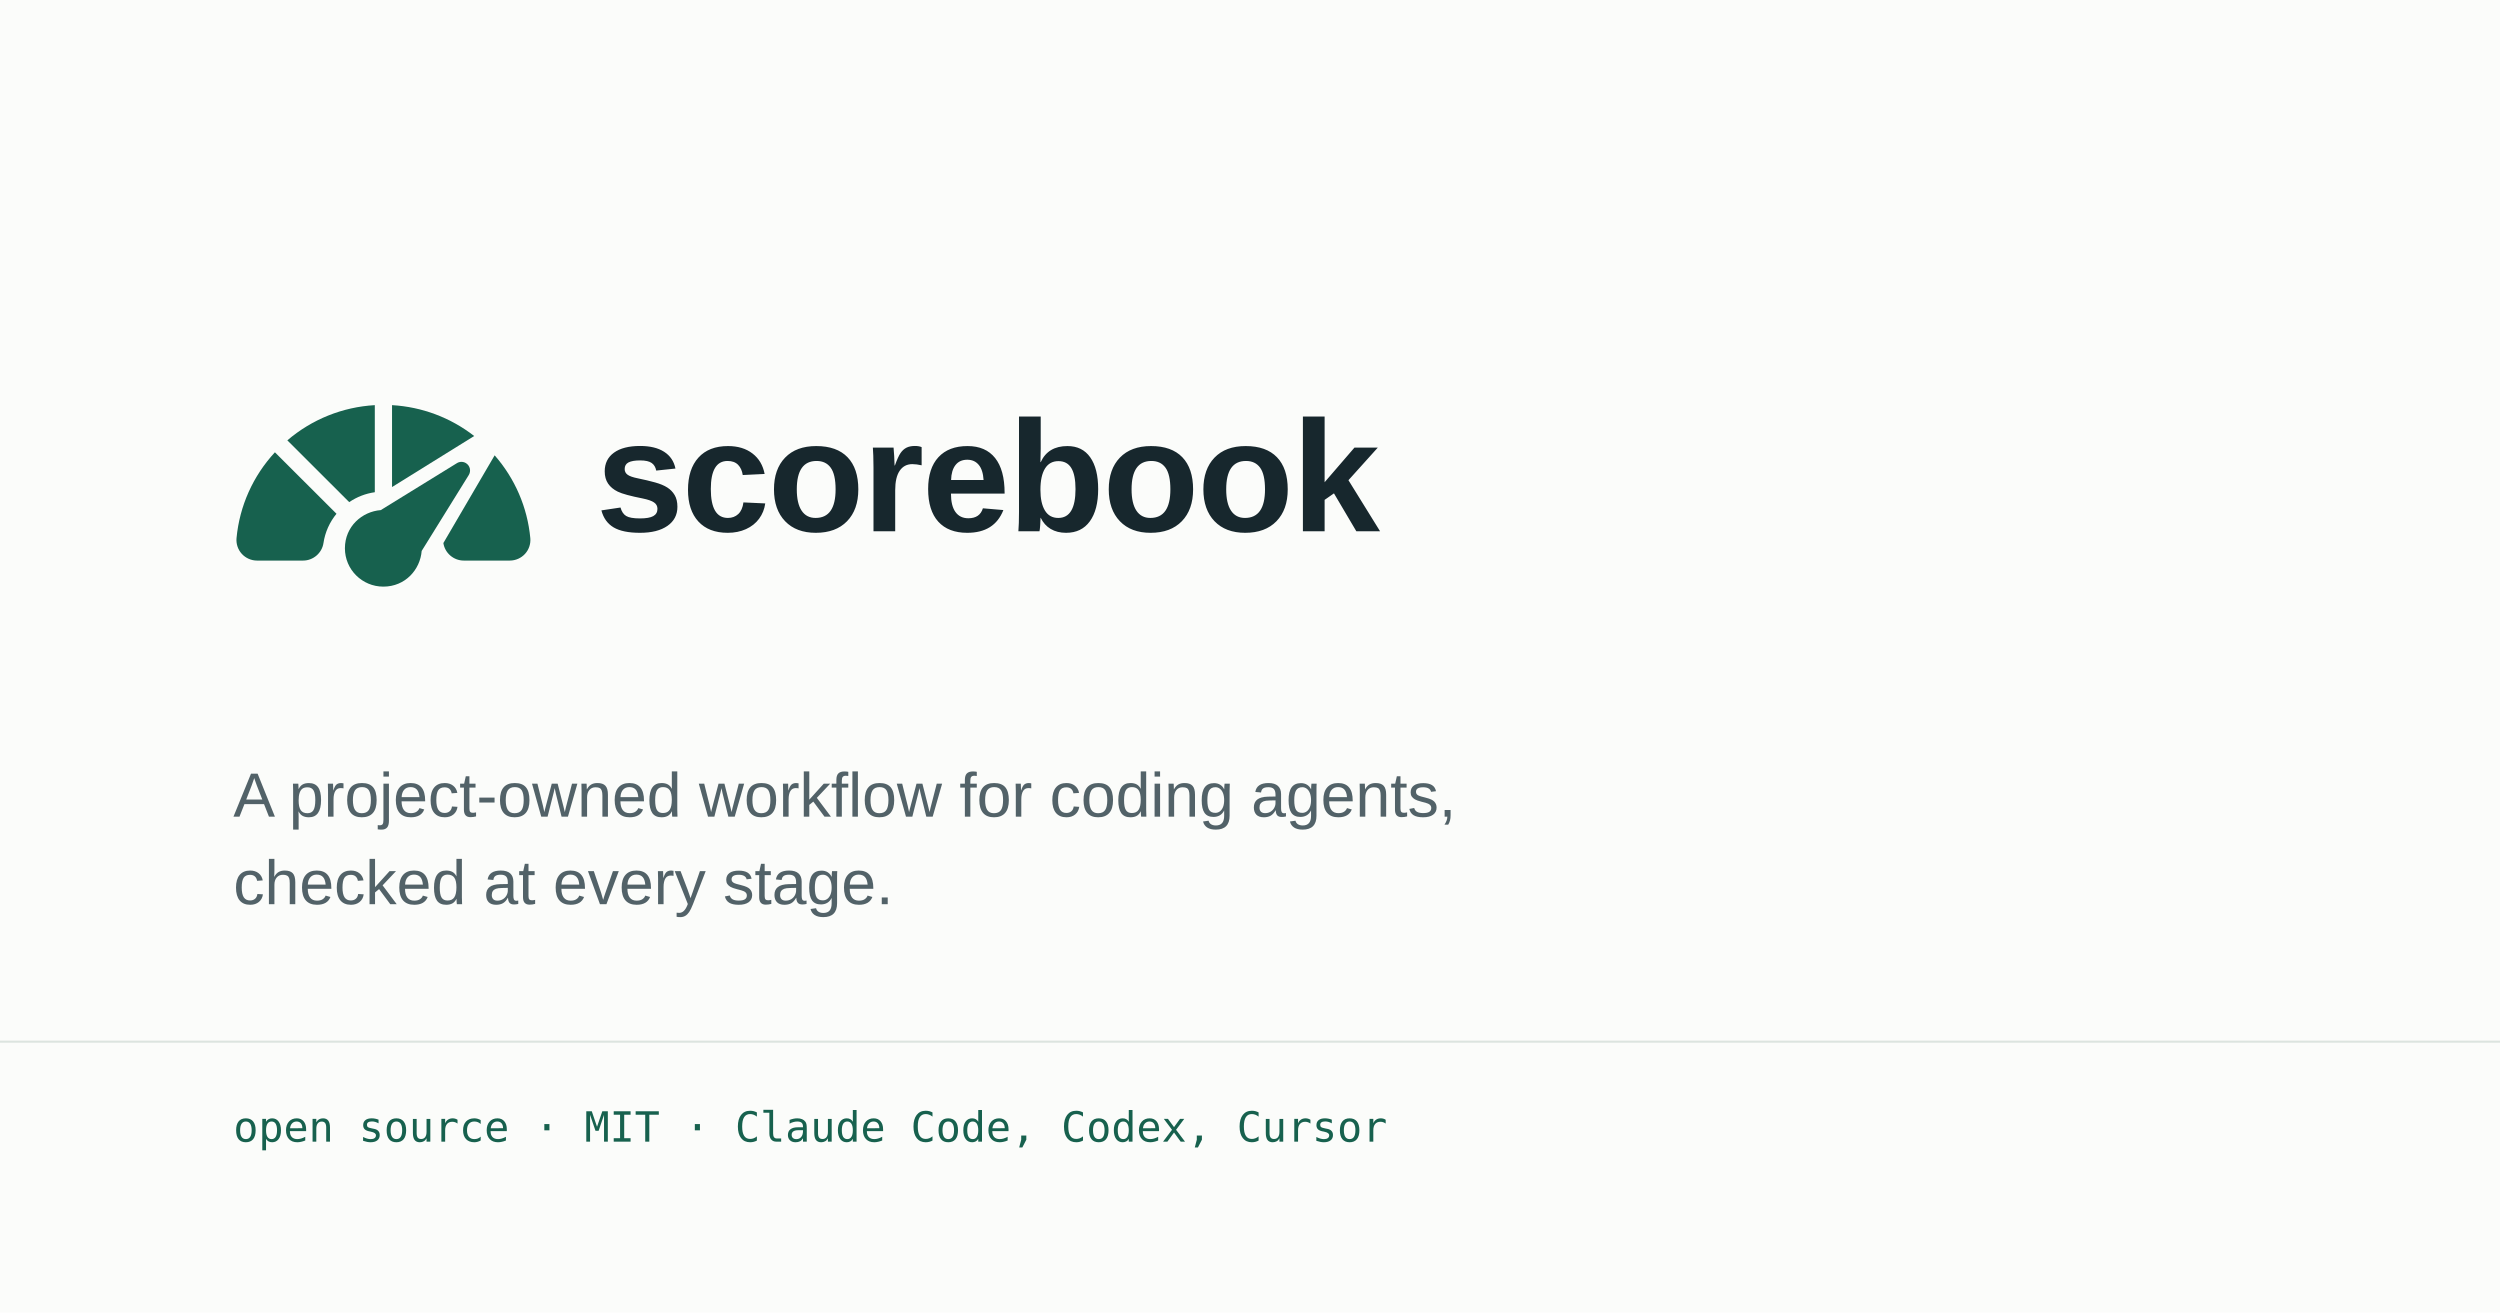
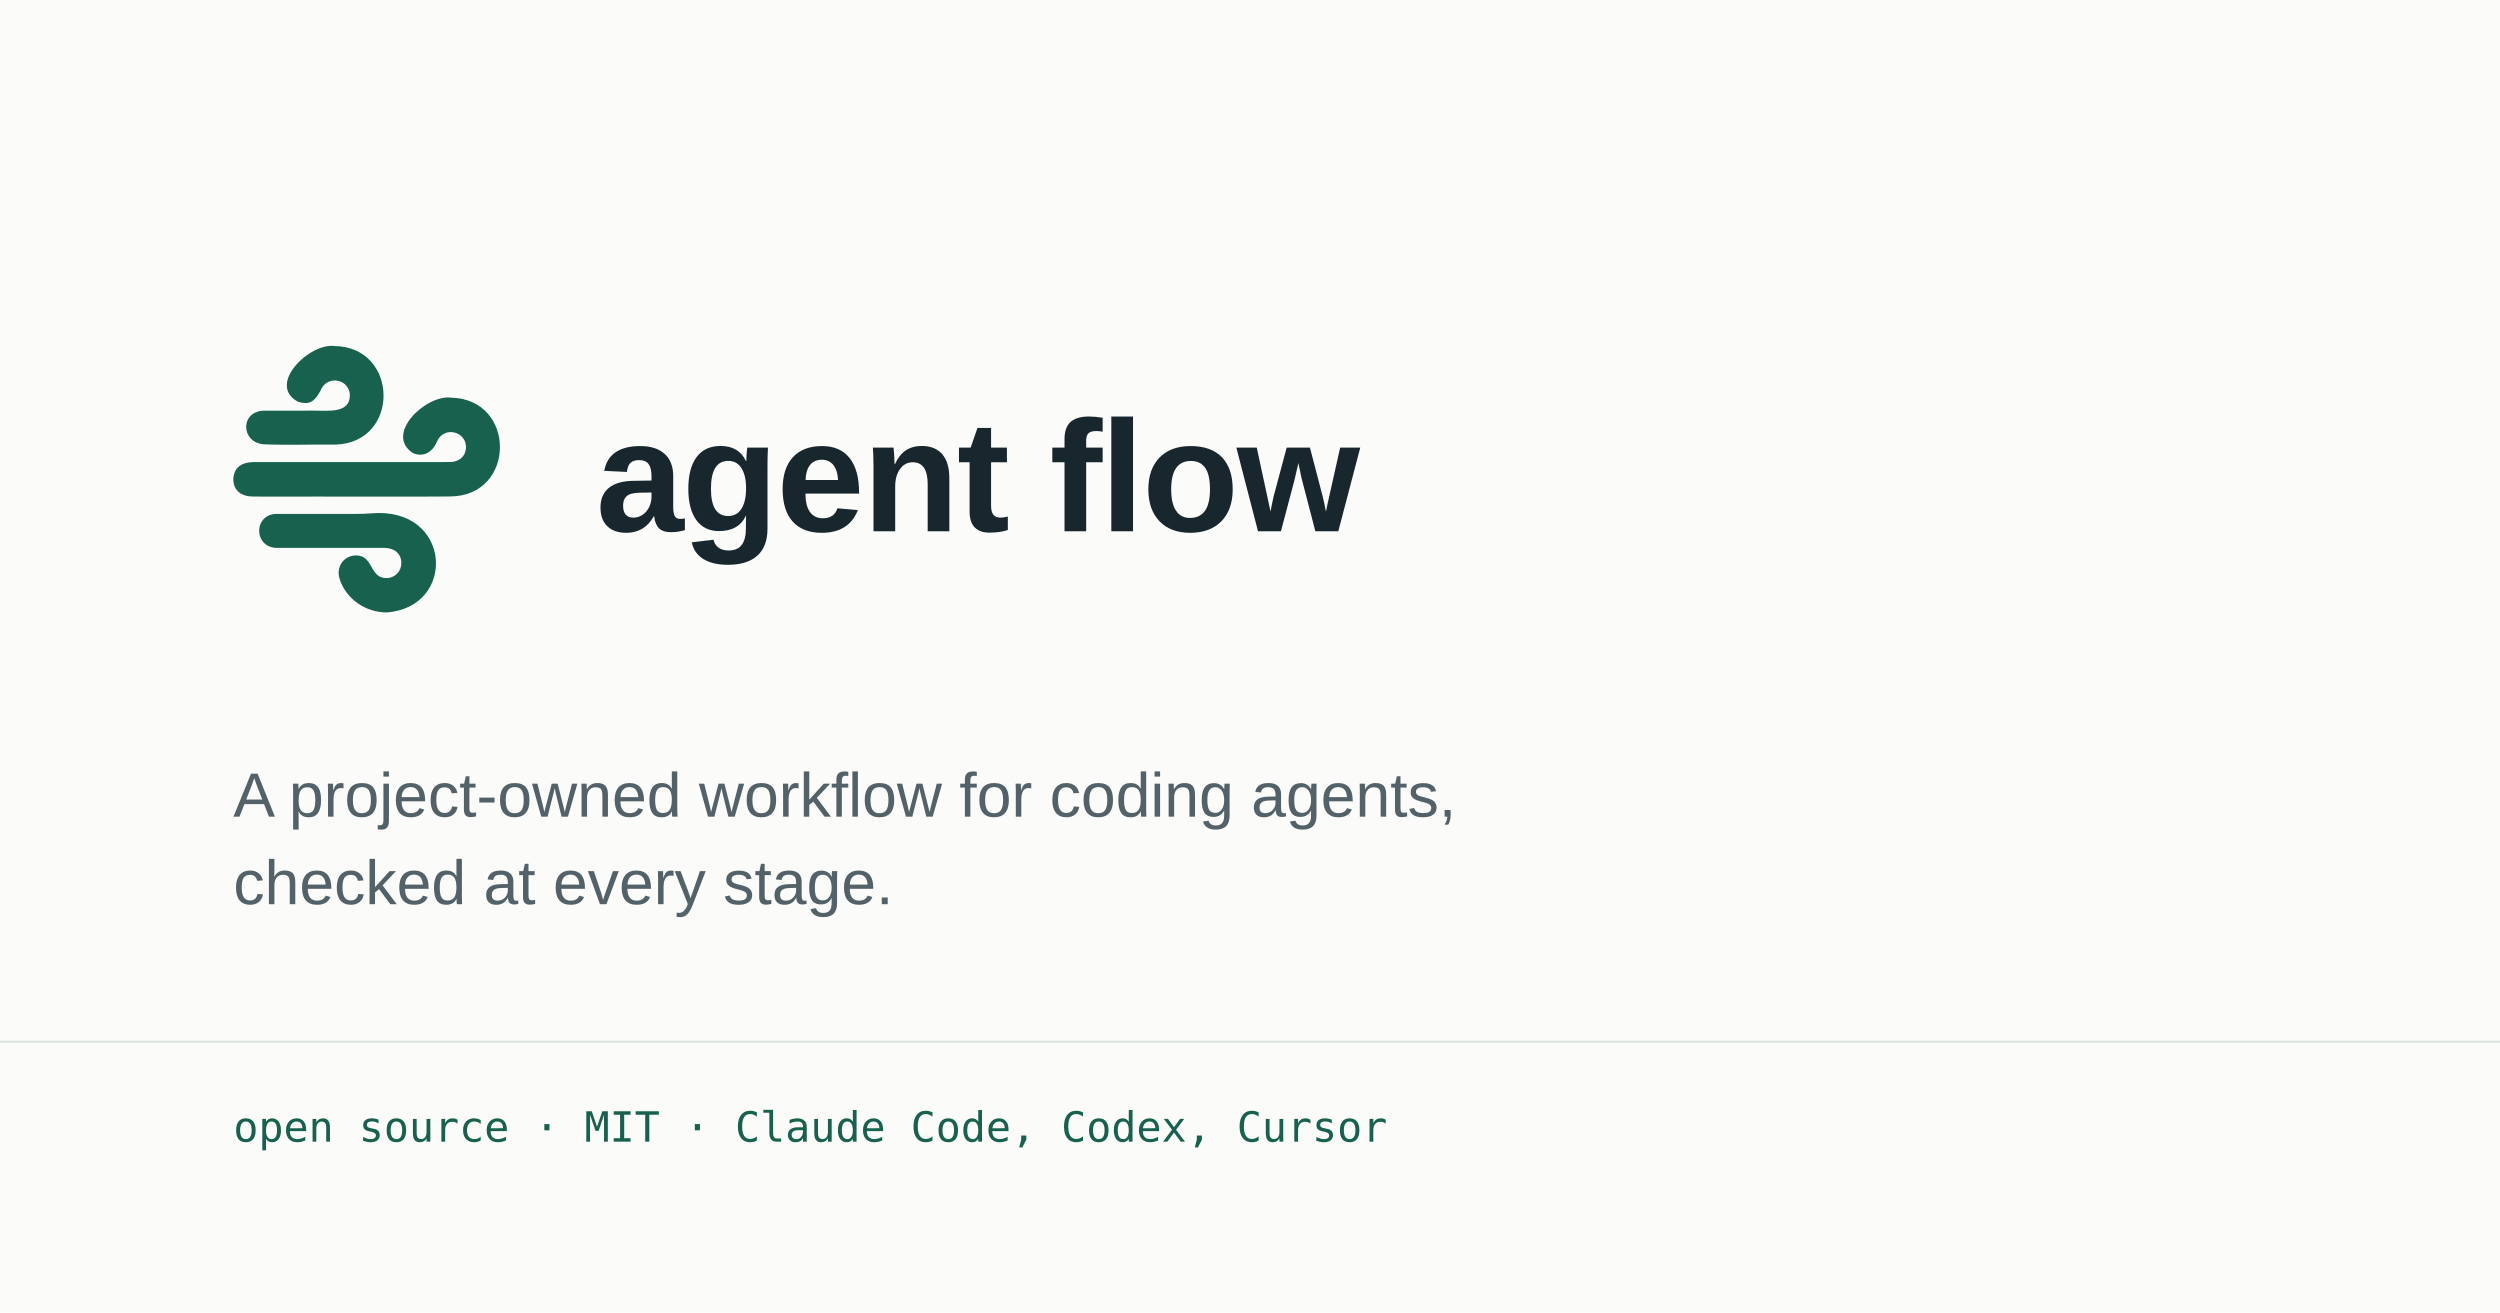
<svg xmlns="http://www.w3.org/2000/svg" width="1200" height="630" viewBox="0 0 1200 630">
  <rect width="1200" height="630" fill="#fbfcfa" />
  <path d="M0 500H1200" stroke="#dce4df" />
-   <svg x="112" y="166" width="144" height="144" viewBox="20 20 870 870" fill="none">
-     <path fill="#17614E" d="M694.714 360.252C686.232 354.976 675.826 355.413 667.969 360.497L447.548 496.375C393.424 500.553 343.572 543.61 343.572 607.178C343.572 668.831 393.601 718.309 455.046 718.309C518.838 718.309 561.952 668.738 566.183 614.853L702.758 394.677C710.037 382.944 706.436 367.537 694.714 360.252Z" />
-     <path fill="#17614E" d="M430.274 192C336.698 197.401 247.858 233.095 176.615 294.093L356.075 473.252C378.272 458.136 403.664 448.312 430.274 444.514V192Z" />
-     <path fill="#17614E" d="M140.588 328.747C77.186 397.248 38.005 484.335 29.259 577.567C27.698 594.191 33.25 610.821 44.504 623.194C55.806 635.614 71.925 642.743 88.737 642.743H222.352C251.708 642.743 277.1 620.858 281.419 591.834C286.065 560.604 299.209 531.315 319.158 507.016L140.588 328.747Z" />
-     <path fill="#17614E" d="M480.225 192V429.529L718.492 281.512C650.038 228.199 567.176 197.021 480.225 192Z" />
-     <path fill="#17614E" d="M881.24 577.572C872.868 488.289 836.58 404.636 777.83 337.545L629.095 591.901C633.435 620.889 658.806 642.742 688.147 642.742H821.767C838.578 642.742 854.693 635.609 866.005 623.194C877.244 610.826 882.806 594.191 881.24 577.572Z" />
+   <svg x="112" y="166" width="128" height="128" viewBox="0 0 512 512" fill="none">
+     <path fill="#17614E" d="M418.4 99.503C369.9 92.903 289.1 170.003 344.8 205.803C363.3 214.303 381.3 205.603 390.5 185.103C403.6 151.503 450.7 164.803 446.5 198.603C444.5 213.503 432.4 223.103 415.6 223.103C353.6 223.203 291.6 223.203 229.7 223.203C225.1 223.203 43.4 223.103 39.2 223.203C4.1 223.503 0.1 246.203 0 256.003C0 278.303 15.9 289.503 38.8 289.403C71.1 289.603 129.8 289.303 162.9 289.403C244.7 289.203 336.8 289.903 416.5 289.203C542.9 288.403 543.8 102.703 418.4 99.503Z" />
+     <path fill="#17614E" d="M264.9 321.603C255 322.503 245.1 322.703 235.1 322.703C186.5 322.703 132.9 322.703 85.9 322.703C37.3 320.603 37.7 389.803 86 387.903H213.3H289.5C309.3 387.903 322.3 399.103 322.5 416.303C323.2 432.003 311 445.203 295.4 445.903C294.9 445.903 294.4 445.903 293.8 445.903C261 446.003 269.3 401.903 235.4 402.403C211.9 402.703 196 425.003 204.5 448.703C216.7 485.903 253.7 511.903 294.6 511.903C429.9 501.603 419.7 308.303 264.9 321.603Z" />
+     <path fill="#17614E" d="M194.6 0.403C146.6 -6.397 63.2 74.603 124.2 107.403C141.2 112.203 153.3 112.403 167.1 86.603C178.1 56.503 219.7 61.903 223.6 91.803C226.2 130.603 182.8 124.303 154.2 124.403C124.1 124.403 86.6 124.303 58.7 124.503C13.1 125.603 13.9 184.803 57.6 189.003C102.3 191.003 151.5 189.103 196.8 189.603C320.9 185.303 317.7 2.203 194.6 0.403Z" />
  </svg>
-   <text x="286" y="255" fill="#17272d" font-family="IBM Plex Sans, Arial, sans-serif" font-size="76" font-weight="600" letter-spacing="-1">scorebook</text>
+   <text x="286" y="255" fill="#17272d" font-family="IBM Plex Sans, Arial, sans-serif" font-size="76" font-weight="600" letter-spacing="-1">agent flow</text>
  <text x="112" y="392" fill="#526268" font-family="IBM Plex Sans, Arial, sans-serif" font-size="30">A project-owned workflow for coding agents,</text>
  <text x="112" y="434" fill="#526268" font-family="IBM Plex Sans, Arial, sans-serif" font-size="30">checked at every stage.</text>
  <text x="112" y="548" fill="#17614e" font-family="IBM Plex Mono, monospace" font-size="20">open source · MIT · Claude Code, Codex, Cursor</text>
</svg>
